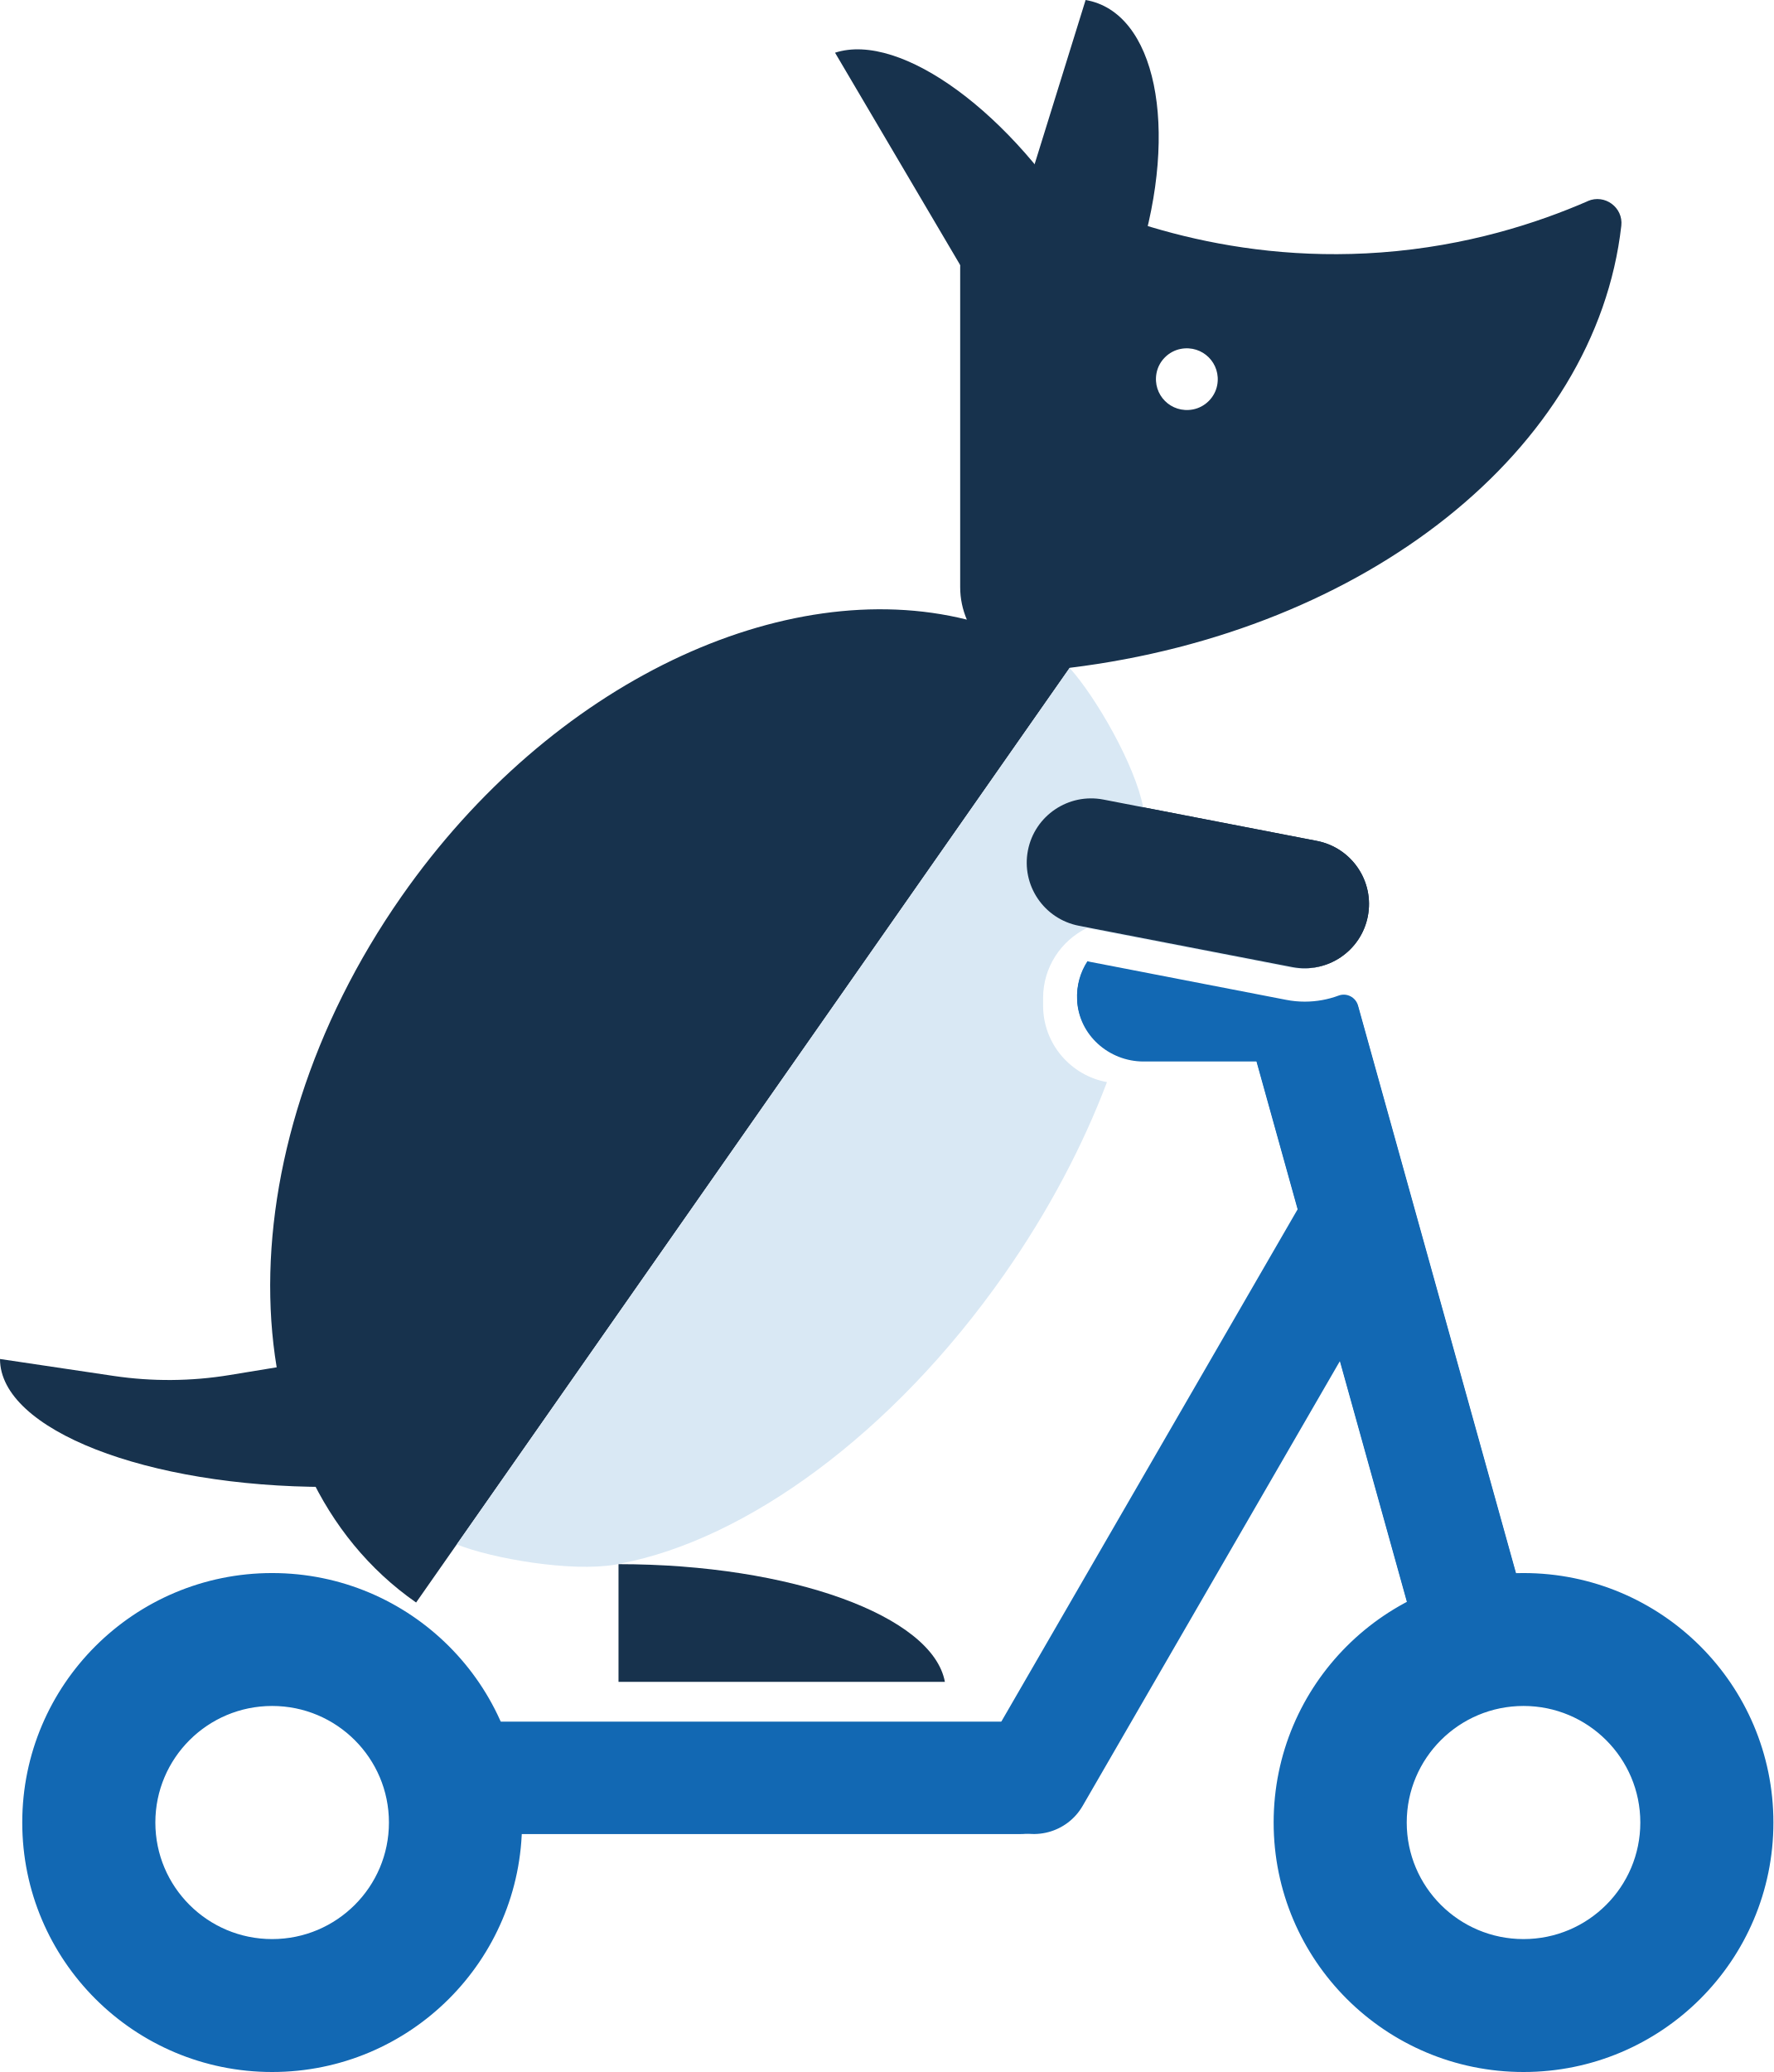
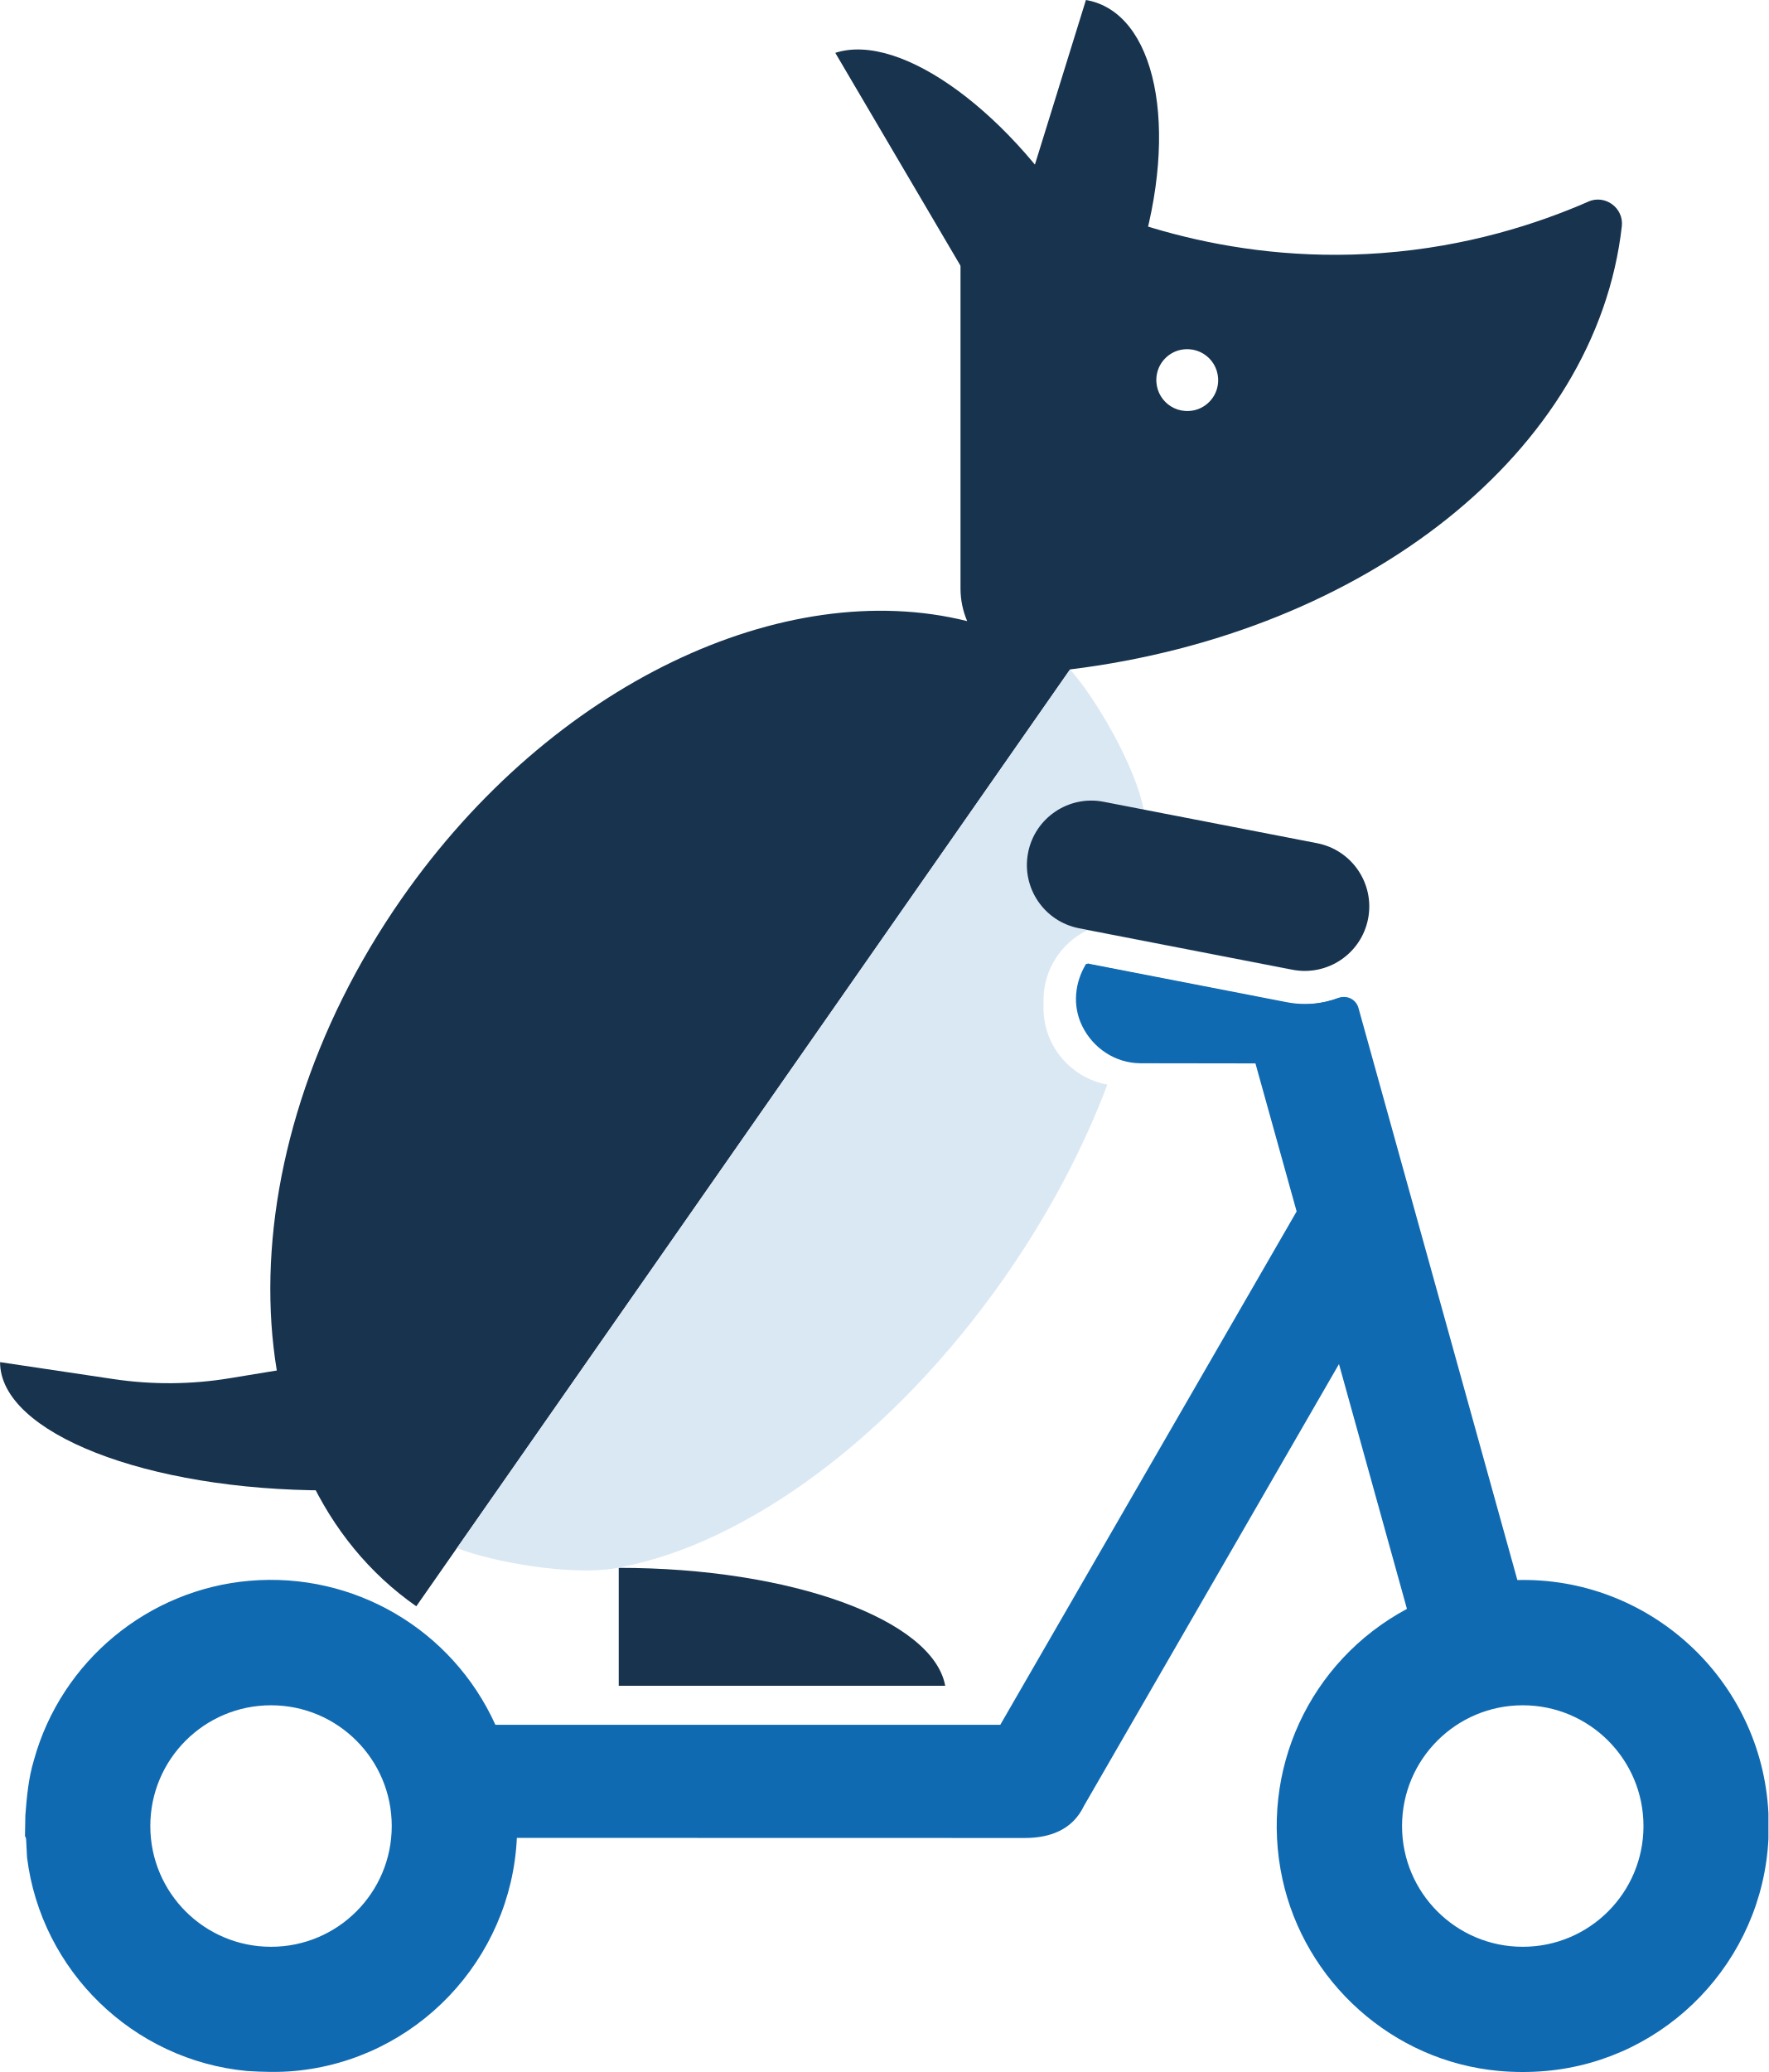
- <svg xmlns="http://www.w3.org/2000/svg" preserveAspectRatio="none" overflow="visible" style="display: block;" width="238" height="278" viewBox="0 0 238 278" fill="none">
-   <g id="Frame 53">
-     <path id="Vector" d="M145.672 31.738L129.667 36.929L112.067 7.072C120.904 4.203 135.948 15.249 145.672 31.738Z" fill="#17324D" />
-     <path id="Vector_2" d="M152.854 34.658L135.83 31.752L145.694 0C155.093 1.608 158.299 17.122 152.854 34.665V34.658Z" fill="#17324D" />
-     <path id="Vector_3" d="M213.102 26.981C206.311 29.938 196.876 33.013 185.364 33.869C163.907 35.469 147.452 28.456 140.033 24.71C133.864 24.71 128.861 29.702 128.861 35.852V78.776C128.861 80.332 129.186 81.799 129.755 83.134C105.254 77.021 74.058 91.422 53.894 120.262C29.636 154.942 30.515 197.364 55.844 215.01L143.558 89.601C183.31 84.719 214.173 60.393 217.587 30.285C217.868 27.837 215.363 25.993 213.094 26.974L213.102 26.981ZM163.353 51.684C163.042 53.314 161.727 54.626 160.094 54.936C157.168 55.489 154.656 52.982 155.21 50.062C155.52 48.432 156.836 47.12 158.468 46.81C161.394 46.257 163.907 48.764 163.353 51.684Z" fill="#17324D" />
-     <path id="Vector_4" d="M204.464 213.056C187.049 213.056 172.929 227.148 172.929 244.528C172.929 261.908 187.049 276 204.464 276C221.88 276 236 261.908 236 244.528C236 227.148 221.88 213.056 204.464 213.056ZM204.464 262.166C194.704 262.166 186.79 254.269 186.79 244.528C186.79 234.787 194.704 226.889 204.464 226.889C214.225 226.889 222.138 234.787 222.138 244.528C222.138 254.269 214.225 262.166 204.464 262.166Z" fill="#1268B3" stroke-width="4" stroke-miterlimit="10" stroke="#1268B3" />
-     <path id="Vector_5" d="M145.296 242.297L187.346 169.611C189.433 166.003 188.194 161.39 184.579 159.307C180.964 157.224 176.341 158.46 174.253 162.068L132.203 234.754C130.116 238.362 131.355 242.975 134.97 245.058C138.585 247.142 143.208 245.905 145.296 242.297Z" fill="#1268B3" />
-     <path id="Vector_6" d="M60.61 246.076H136.982C141.156 246.076 144.541 242.699 144.541 238.533C144.541 234.367 141.156 230.989 136.982 230.989H60.61C56.436 230.989 53.051 234.367 53.051 238.533C53.051 242.699 56.436 246.076 60.61 246.076Z" fill="#1268B3" />
-     <path id="Vector_7" d="M176.729 112.824L148.085 107.278C143.397 106.371 138.861 109.425 137.952 114.101C137.043 118.777 140.106 123.303 144.793 124.21L173.437 129.756C178.124 130.664 182.661 127.609 183.57 122.934C184.479 118.258 181.416 113.732 176.729 112.824Z" fill="#17324D" />
-     <path id="Vector_8" d="M36.523 213.056C19.108 213.056 4.987 227.148 4.987 244.528C4.987 261.908 19.108 276 36.523 276C53.939 276 68.059 261.908 68.059 244.528C68.059 227.148 53.939 213.056 36.523 213.056ZM36.523 262.166C26.762 262.166 18.849 254.269 18.849 244.528C18.849 234.787 26.762 226.889 36.523 226.889C46.284 226.889 54.197 234.787 54.197 244.528C54.197 254.269 46.284 262.166 36.523 262.166Z" fill="#1268B3" stroke-width="4" stroke-miterlimit="10" stroke="#1268B3" />
-     <path id="Vector_9" d="M204.118 213.447L182.254 134.914C181.944 133.8 180.747 133.174 179.661 133.572C178.235 134.103 176.698 134.39 175.109 134.39C174.274 134.39 173.424 134.309 172.604 134.147L146.263 129.044C146.152 129.022 146.049 128.993 145.938 128.963C144.992 130.416 144.467 132.171 144.556 134.059C144.778 138.704 148.805 142.273 153.467 142.273H168.607C168.607 142.273 168.629 142.273 168.629 142.288L189.636 217.738C190.766 221.787 195 224.146 199.056 222.952C203.113 221.757 205.241 217.451 204.125 213.439L204.118 213.447Z" fill="#1268B3" />
-     <path id="Vector_10" d="M204.118 213.594L182.254 135.061C181.944 133.948 180.747 133.321 179.661 133.719C178.235 134.25 176.698 134.538 175.109 134.538C174.274 134.538 173.424 134.457 172.604 134.294L146.263 129.192C146.152 129.17 146.049 129.14 145.938 129.111C144.992 130.563 144.467 132.318 144.556 134.206C144.778 138.852 148.805 142.421 153.467 142.421H168.607C168.607 142.421 168.629 142.421 168.629 142.435L189.636 217.886C190.766 221.934 195 224.294 199.056 223.099C203.113 221.905 205.241 217.598 204.125 213.587L204.118 213.594Z" fill="#1268B3" />
-     <path id="Vector_11" d="M126.808 225.651C125.175 216.824 106.193 209.863 83.007 209.863V225.651H126.808Z" fill="#17324D" />
-     <path id="Vector_12" d="M83.294 209.775C100.059 206.596 119.773 192.438 134.816 170.928C140.735 162.463 145.331 153.71 148.56 145.186C143.683 144.294 139.989 140.039 139.989 134.921V133.896C139.989 129.782 142.383 126.228 145.848 124.524L173.15 129.811C177.835 130.718 182.371 127.665 183.28 122.99C184.189 118.315 181.13 113.788 176.445 112.881L153.444 108.427C152.35 102.601 146.986 93.421 143.55 89.616L61.305 207.216C66.107 209.133 76.659 210.94 82.555 209.929" fill="#D9E8F4" />
-     <path id="Vector_13" d="M176.729 112.824L148.085 107.278C143.397 106.371 138.861 109.425 137.952 114.101C137.043 118.777 140.106 123.303 144.793 124.21L173.437 129.756C178.124 130.664 182.661 127.609 183.57 122.934C184.479 118.258 181.416 113.732 176.729 112.824Z" fill="#17324D" />
-     <path id="Vector_14" d="M43.927 199.503V182.336L30.812 184.489C25.662 185.337 20.408 185.374 15.243 184.607L0 182.336C0 191.819 19.669 199.503 43.927 199.503Z" fill="#17324D" />
-   </g>
+ <svg xmlns="http://www.w3.org/2000/svg" width="321.1" height="376.1" viewBox="0 0 321.10 376.13" fill="none">
+   <svg x="151.66" y="8.98" width="46" height="42" viewBox="0 0 46 42" fill="none">
+     <path d="M45.48 34.065L23.82 41.105L0 0.615C11.96 -3.275 32.32 11.705 45.48 34.065Z" fill="#17334E" />
+   </svg>
+   <svg x="183.82" y="0.00" width="27" height="47" viewBox="0 0 27 47" fill="none">
+     <path d="M23.04 47L0 43.06L13.35 0C26.07 2.18 30.41 23.22 23.04 47.01V47Z" fill="#17334E" />
+   </svg>
+   <svg x="49.07" y="33.52" width="246" height="259" viewBox="0 0 246 259" fill="none">
+     <path d="M239.337 3.08C230.147 7.09 217.377 11.26 201.797 12.42C172.757 14.59 150.487 5.08 140.447 0C132.097 0 125.327 6.77 125.327 15.11V73.32C125.327 75.43 125.767 77.42 126.537 79.23C93.377 70.94 51.157 90.47 23.867 129.58C-8.963 176.61 -7.773 234.14 26.507 258.07L145.217 88C199.017 81.38 240.787 48.39 245.407 7.56C245.787 4.24 242.397 1.74 239.327 3.07L239.337 3.08ZM172.007 36.58C171.587 38.79 169.807 40.57 167.597 40.99C163.637 41.74 160.237 38.34 160.987 34.38C161.407 32.17 163.187 30.39 165.397 29.97C169.357 29.22 172.757 32.62 172.007 36.58Z" fill="#17334E" />
+   </svg>
+   <svg x="195.62" y="174.89" width="82" height="128" viewBox="0 0 82 128" fill="none">
+     <path d="M80.623 114.57L51.033 8.07C50.613 6.56 48.993 5.71 47.523 6.25C45.593 6.97 43.513 7.36 41.363 7.36C40.233 7.36 39.083 7.25 37.973 7.03L2.323 0.11C2.173 0.08 2.033 0.04 1.883 0C0.603 1.97 -0.107 4.35 0.013 6.91C0.313 13.21 5.763 18.05 12.073 18.05H32.563C32.563 18.05 32.593 18.05 32.593 18.07L61.023 120.39C62.553 125.88 68.283 129.08 73.773 127.46C79.263 125.84 82.143 120 80.633 114.56L80.623 114.57Z" fill="#106AB2" />
+   </svg>
+   <svg x="4.52" y="174.98" width="317" height="202" viewBox="0 0 317 202" fill="none">
+     <path d="M0 158.4L0.07 154.56C0.33 151.2 0.63 147.84 1.62 144.55C6.61 126.47 22.45 113.55 40.78 111.98C59.78 110.35 77.58 120.83 85.42 138.12H177.1L230.91 44.93L223.43 18.06L202.56 18.03C198 18.03 193.95 15.29 191.99 11.31C190.15 7.59 190.62 3.38 192.67 0H192.97L229.05 7.03C232.34 7.67 235.48 7.29 238.56 6.15C240.16 5.77 241.52 6.58 241.98 8.21L270.78 111.85C294.88 111.14 315.37 129.89 316.58 154.18V158.84C315.49 180.9 298.2 198.99 276.2 200.96C273.32 201.22 270.52 201.21 267.68 200.96C248.27 199.22 232.37 184.72 228.33 166.12C224.08 146.55 233.15 126.63 250.94 117.08L238.6 72.64L192.29 152.85C190.2 157.21 186.1 158.67 181.53 158.67L89.32 158.65C88.29 180.77 71.02 198.96 48.91 200.97C46.02 201.23 43.28 201.15 40.34 200.97C19.67 199.03 2.95 182.83 0.38 162.22L0.21 158.91C0.21 158.78 0.08 158.29 0 158.4ZM66.6 156.5C66.6 144.39 56.79 134.58 44.68 134.58C32.57 134.58 22.76 144.39 22.76 156.5C22.76 168.61 32.57 178.42 44.68 178.42C56.79 178.42 66.6 168.61 66.6 156.5ZM293.89 156.5C293.89 144.39 284.08 134.58 271.97 134.58C259.86 134.58 250.05 144.39 250.05 156.5C250.05 168.61 259.86 178.42 271.97 178.42C284.08 178.42 293.89 168.61 293.89 156.5Z" fill="#106AB2" />
+   </svg>
+   <svg x="112.34" y="284.61" width="60" height="22" viewBox="0 0 60 22" fill="none">
+     <path d="M59.28 21.41C57.07 9.44 31.38 0 0 0V21.41H59.28Z" fill="#17334E" />
+   </svg>
+   <svg x="82.97" y="121.53" width="166" height="164" viewBox="0 0 166 164" fill="none">
+     <path d="M29.76 162.95C52.45 158.64 79.13 139.44 99.49 110.27C107.5 98.79 113.72 86.92 118.09 75.36C111.49 74.15 106.49 68.38 106.49 61.44V60.05C106.49 54.47 109.73 49.65 114.42 47.34L151.37 54.51C157.71 55.74 163.85 51.6 165.08 45.26C166.31 38.92 162.17 32.78 155.83 31.55L124.7 25.51C123.22 17.61 115.96 5.16 111.31 0L0 159.48C6.5 162.08 20.78 164.53 28.76 163.16" fill="#DAE8F3" />
+   </svg>
+   <svg x="186.45" y="145.33" width="63" height="31" viewBox="0 0 63 31" fill="none">
+     <path d="M52.696 7.738L13.929 0.217C7.586 -1.014 1.446 3.128 0.216 9.469C-1.014 15.81 3.131 21.948 9.474 23.178L48.241 30.7C54.585 31.931 60.724 27.788 61.955 21.448C63.185 15.107 59.04 8.969 52.696 7.738Z" fill="#17334E" />
+   </svg>
+   <svg x="0.00" y="247.27" width="60" height="24" viewBox="0 0 60 24" fill="none">
+     <path d="M59.45 23.28V0L41.7 2.92C34.73 4.07 27.62 4.12 20.63 3.08L0 0C0 12.86 26.62 23.28 59.45 23.28Z" fill="#17334E" />
+   </svg>
</svg>
